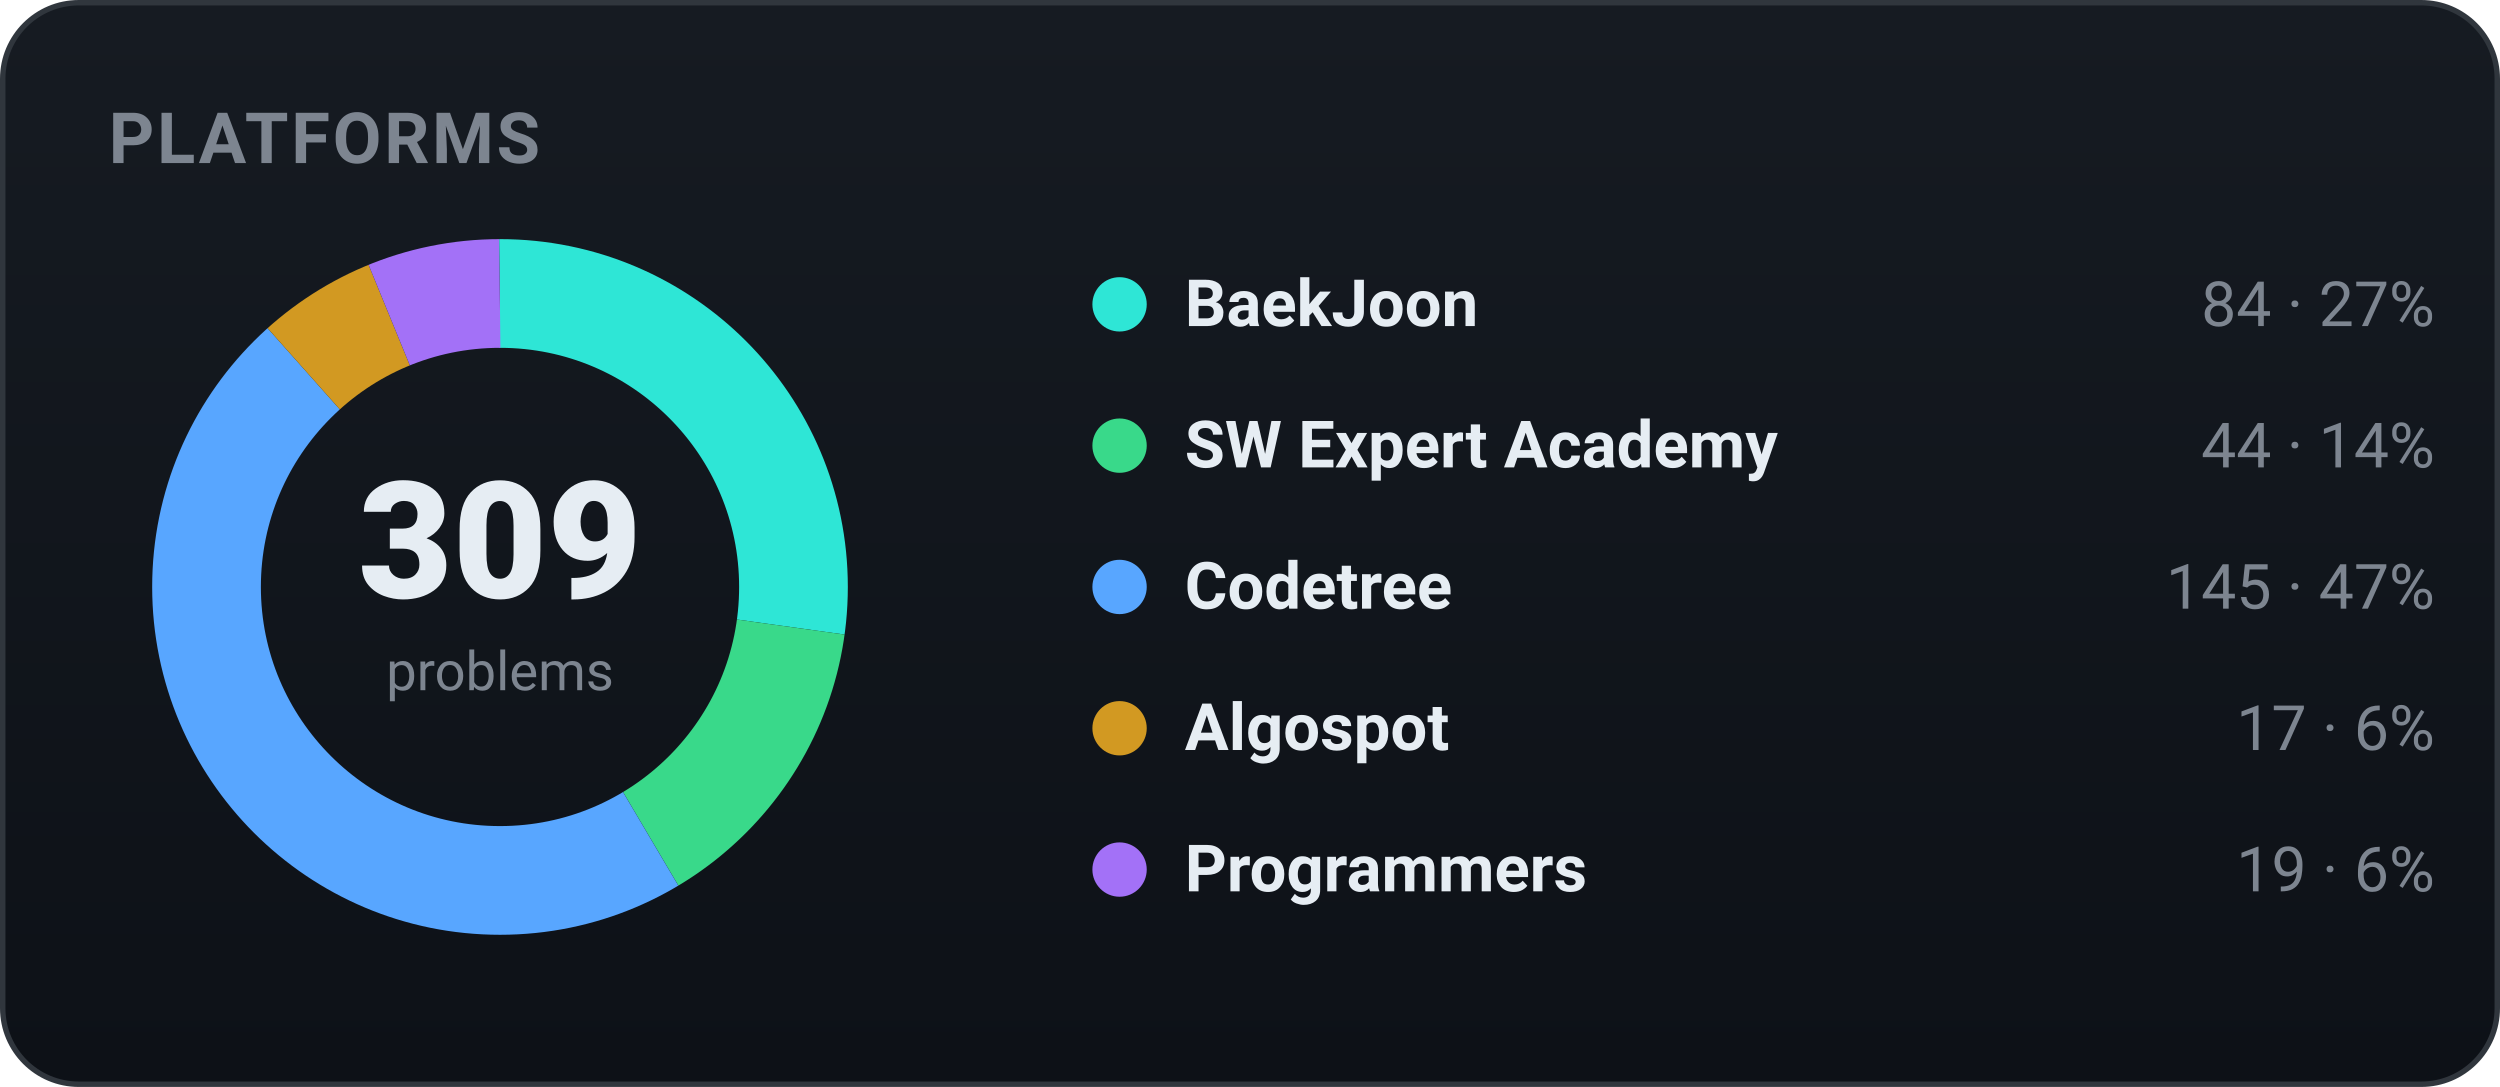
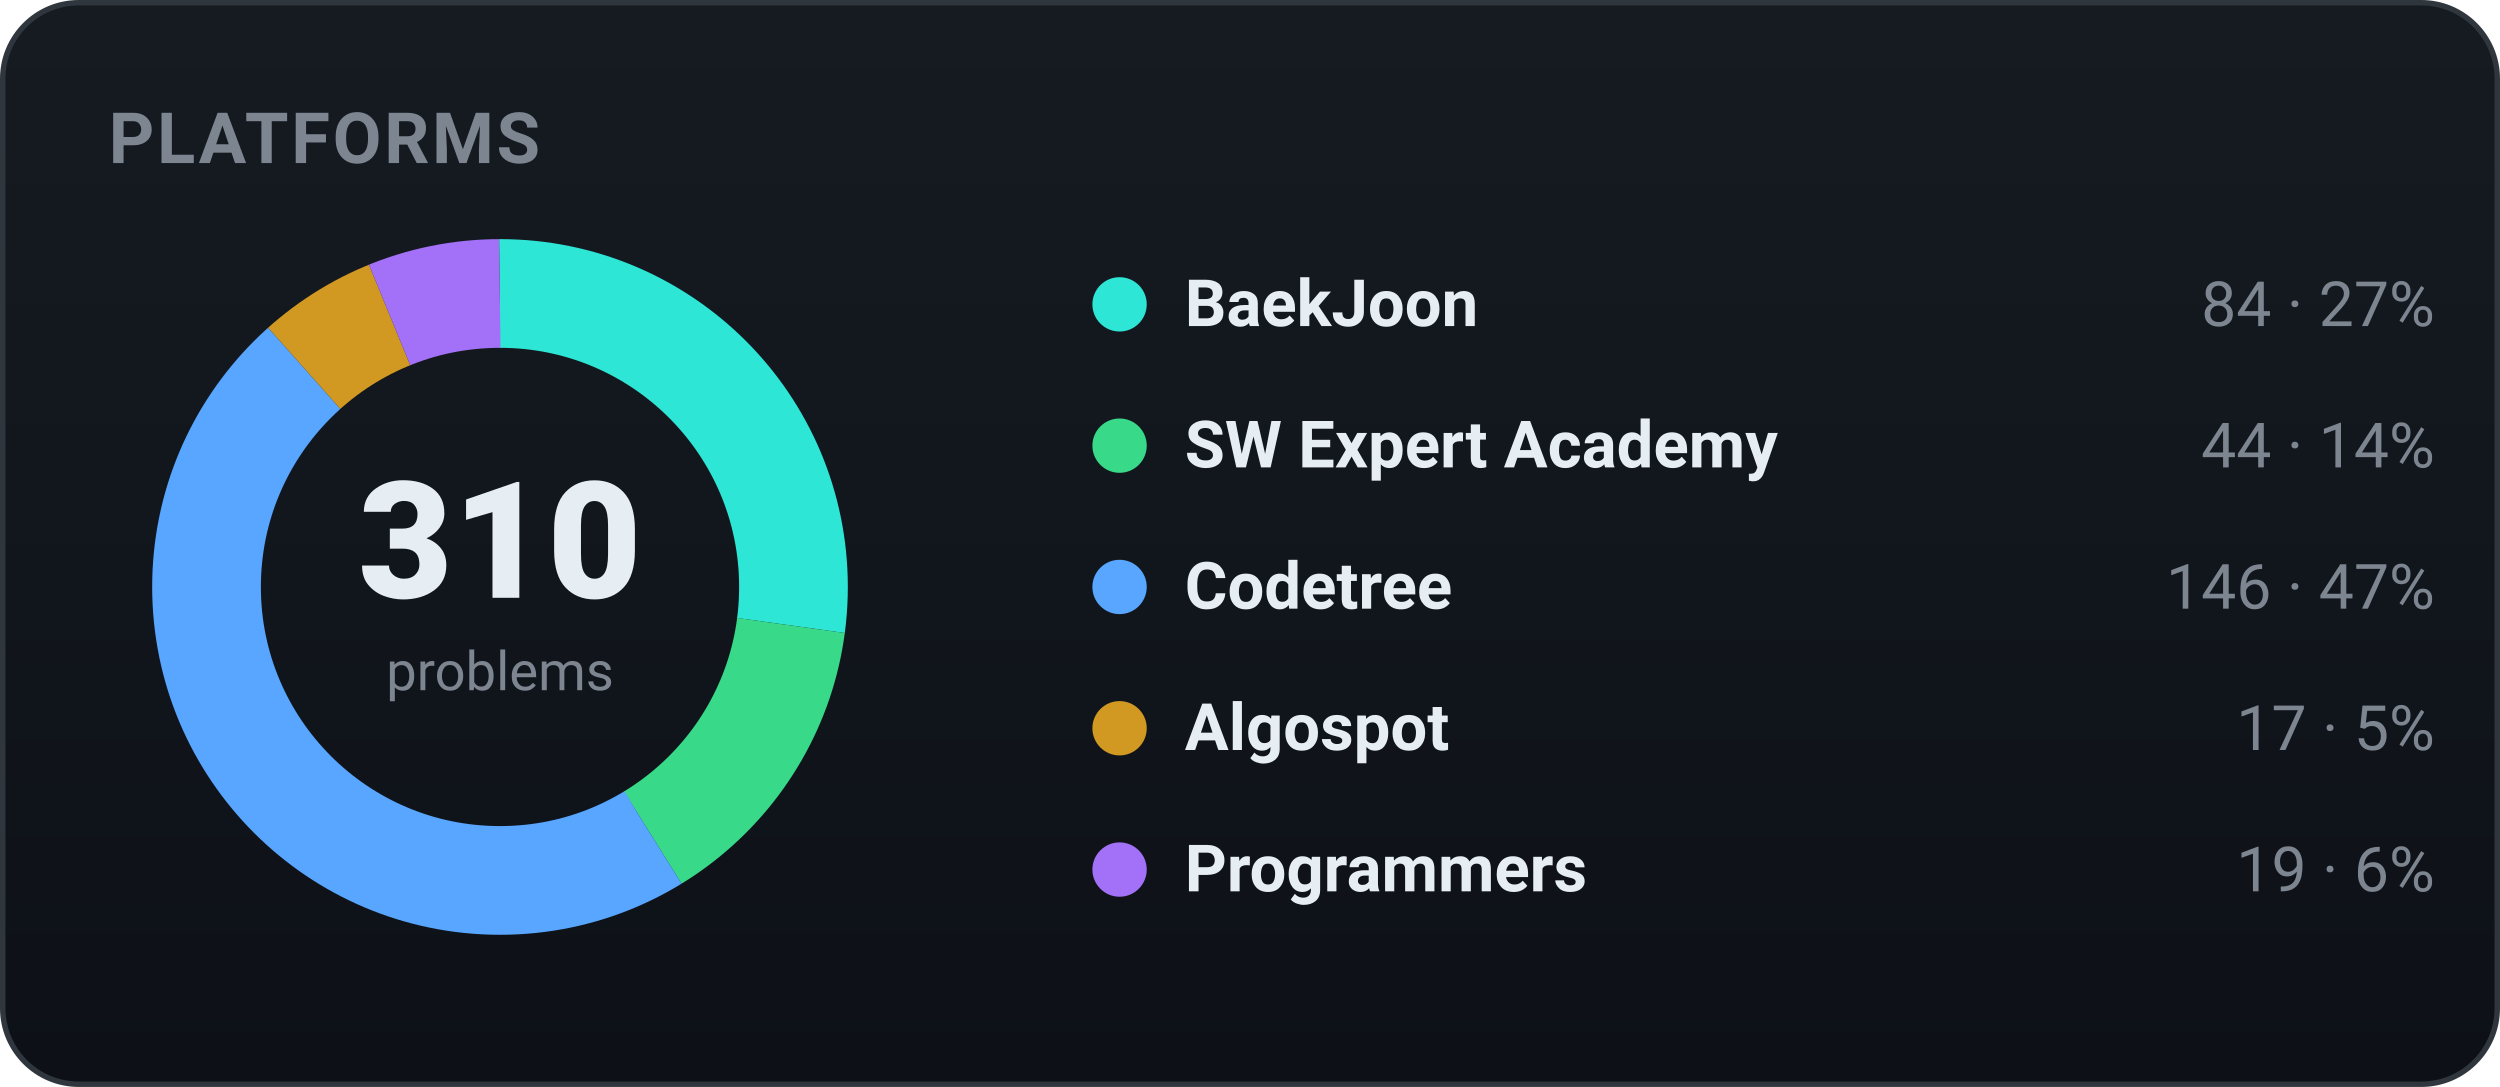
<svg xmlns="http://www.w3.org/2000/svg" width="460" height="200" viewBox="0 0 460 200" role="img" font-family="-apple-system,BlinkMacSystemFont,'Segoe UI',Roboto,'Apple SD Gothic Neo','Malgun Gothic',sans-serif">
  <defs>
    <linearGradient id="bgg" x1="0" y1="0" x2="0" y2="1">
      <stop offset="0" stop-color="#161b22" />
      <stop offset="1" stop-color="#0d1117" />
    </linearGradient>
  </defs>
  <rect x="0.5" y="0.5" width="459" height="199" rx="14" fill="url(#bgg)" stroke="#30363d" />
  <text x="20" y="30" font-family="-apple-system,BlinkMacSystemFont,'Segoe UI',Roboto,'Apple SD Gothic Neo','Malgun Gothic',sans-serif" font-size="13" font-weight="700" fill="#7d8590" letter-spacing="0.5">PLATFORMS</text>
-   <circle cx="92" cy="108" r="54" fill="none" stroke="#2ee6d6" stroke-width="20" stroke-dasharray="92.23 247.06" stroke-dashoffset="-0.00" transform="rotate(-90 92 108)" />
-   <circle cx="92" cy="108" r="54" fill="none" stroke="#39d98a" stroke-width="20" stroke-dasharray="48.31 290.98" stroke-dashoffset="-92.23" transform="rotate(-90 92 108)" />
-   <circle cx="92" cy="108" r="54" fill="none" stroke="#58a6ff" stroke-width="20" stroke-dasharray="159.21 180.08" stroke-dashoffset="-140.55" transform="rotate(-90 92 108)" />
-   <circle cx="92" cy="108" r="54" fill="none" stroke="#d29922" stroke-width="20" stroke-dasharray="18.67 320.63" stroke-dashoffset="-299.76" transform="rotate(-90 92 108)" />
-   <circle cx="92" cy="108" r="54" fill="none" stroke="#a371f7" stroke-width="20" stroke-dasharray="20.86 318.43" stroke-dashoffset="-318.43" transform="rotate(-90 92 108)" />
-   <text x="92" y="110" text-anchor="middle" font-size="30" font-weight="800" fill="#e6edf3">309</text>
+   <circle cx="92" cy="108" r="54" fill="none" stroke="#2ee6d6" stroke-width="20" stroke-dasharray="91.94 247.35" stroke-dashoffset="-0.00" transform="rotate(-90 92 108)" />
+   <circle cx="92" cy="108" r="54" fill="none" stroke="#39d98a" stroke-width="20" stroke-dasharray="48.16 291.13" stroke-dashoffset="-91.94" transform="rotate(-90 92 108)" />
+   <circle cx="92" cy="108" r="54" fill="none" stroke="#58a6ff" stroke-width="20" stroke-dasharray="159.80 179.50" stroke-dashoffset="-140.09" transform="rotate(-90 92 108)" />
+   <circle cx="92" cy="108" r="54" fill="none" stroke="#d29922" stroke-width="20" stroke-dasharray="18.61 320.69" stroke-dashoffset="-299.89" transform="rotate(-90 92 108)" />
+   <circle cx="92" cy="108" r="54" fill="none" stroke="#a371f7" stroke-width="20" stroke-dasharray="20.80 318.50" stroke-dashoffset="-318.50" transform="rotate(-90 92 108)" />
+   <text x="92" y="110" text-anchor="middle" font-size="30" font-weight="800" fill="#e6edf3">310</text>
  <text x="92" y="127" text-anchor="middle" font-size="10" fill="#7d8590">problems</text>
  <circle cx="206" cy="56" r="5" fill="#2ee6d6" />
  <text x="218" y="60" font-size="12" font-weight="600" fill="#e6edf3">BaekJoon</text>
  <text x="448" y="60" text-anchor="end" font-size="11.5" fill="#7d8590">84 · 27%</text>
  <circle cx="206" cy="82" r="5" fill="#39d98a" />
  <text x="218" y="86" font-size="12" font-weight="600" fill="#e6edf3">SW Expert Academy</text>
  <text x="448" y="86" text-anchor="end" font-size="11.5" fill="#7d8590">44 · 14%</text>
  <circle cx="206" cy="108" r="5" fill="#58a6ff" />
  <text x="218" y="112" font-size="12" font-weight="600" fill="#e6edf3">Codetree</text>
-   <text x="448" y="112" text-anchor="end" font-size="11.5" fill="#7d8590">145 · 47%</text>
+   <text x="448" y="112" text-anchor="end" font-size="11.5" fill="#7d8590">146 · 47%</text>
  <circle cx="206" cy="134" r="5" fill="#d29922" />
  <text x="218" y="138" font-size="12" font-weight="600" fill="#e6edf3">Algospot</text>
-   <text x="448" y="138" text-anchor="end" font-size="11.5" fill="#7d8590">17 · 6%</text>
+   <text x="448" y="138" text-anchor="end" font-size="11.5" fill="#7d8590">17 · 5%</text>
  <circle cx="206" cy="160" r="5" fill="#a371f7" />
  <text x="218" y="164" font-size="12" font-weight="600" fill="#e6edf3">Programmers</text>
  <text x="448" y="164" text-anchor="end" font-size="11.5" fill="#7d8590">19 · 6%</text>
</svg>
